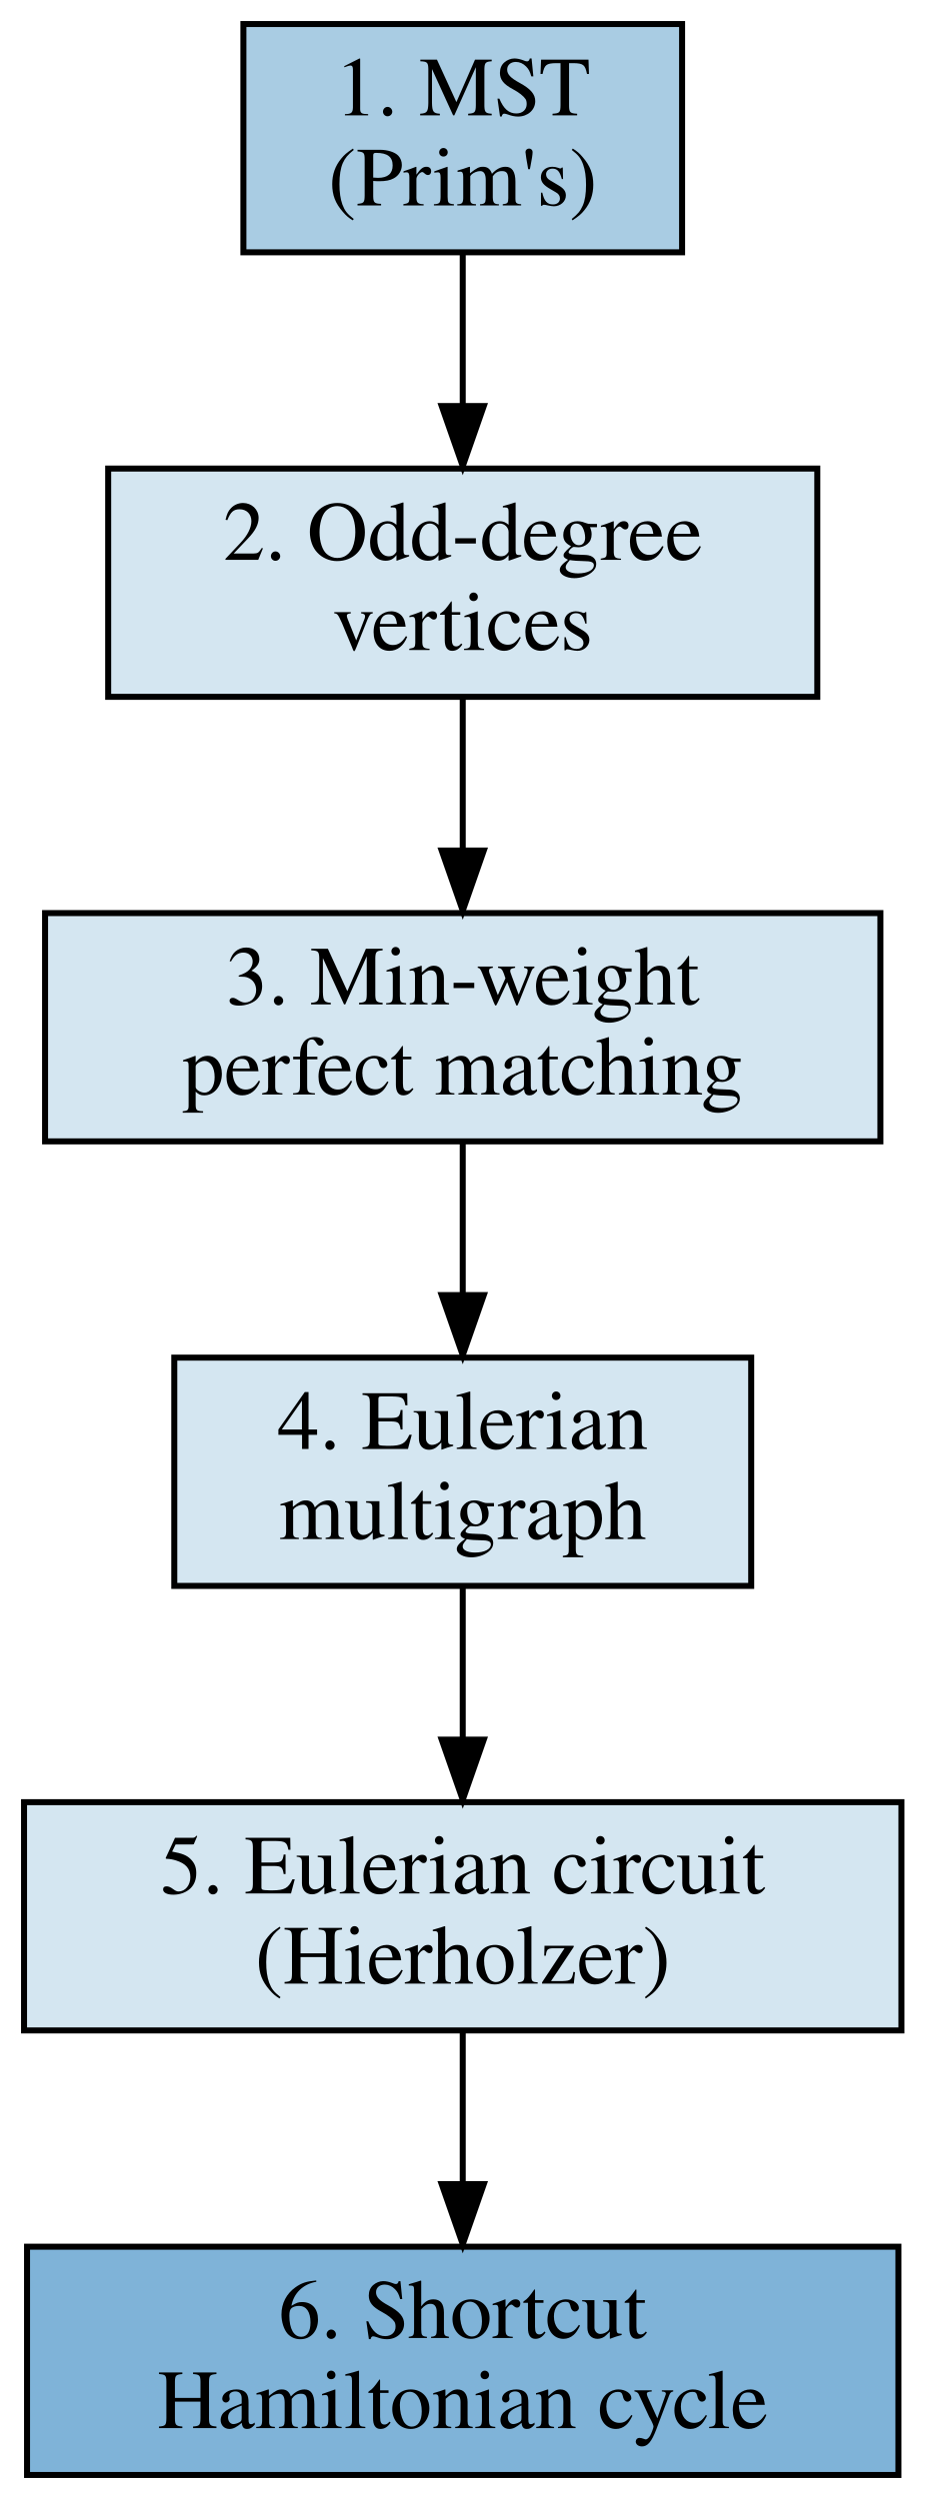
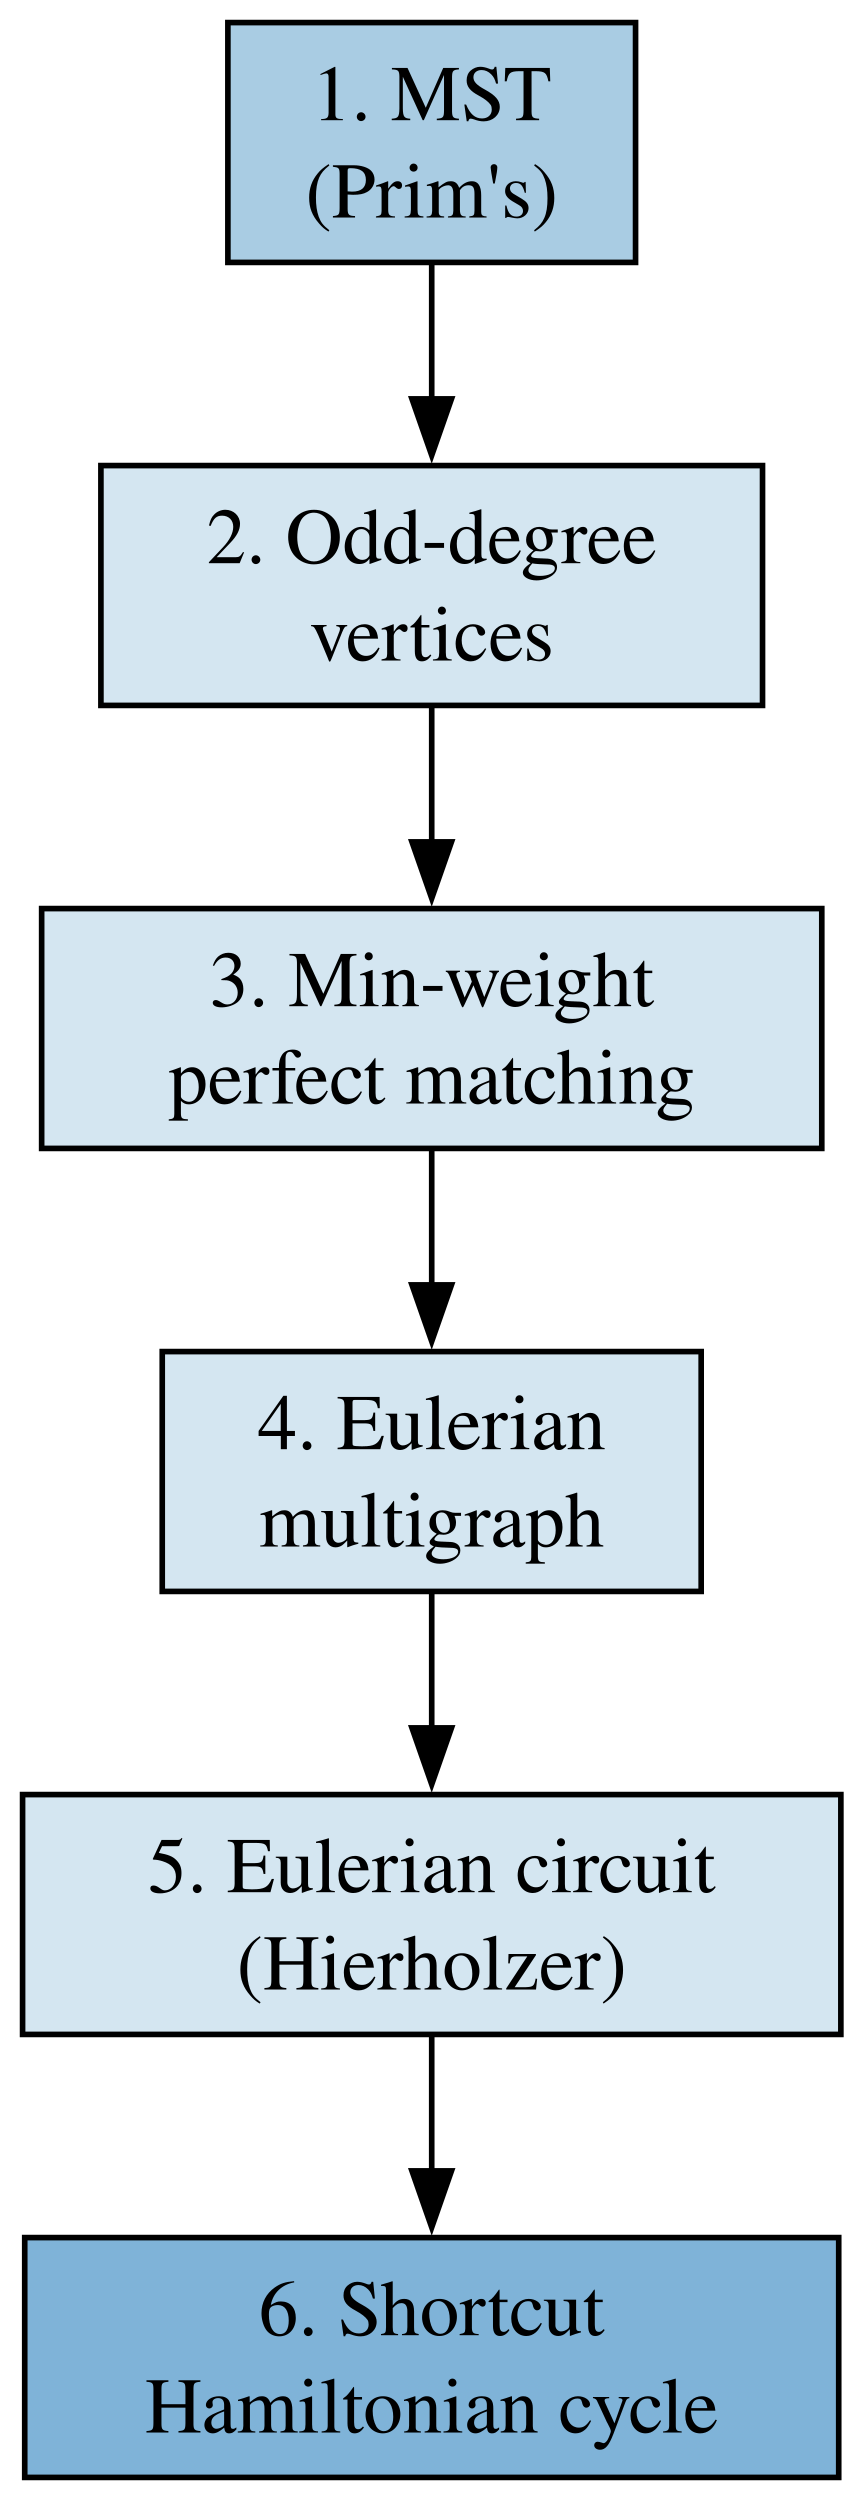
- <svg xmlns="http://www.w3.org/2000/svg" width="154pt" height="416pt" viewBox="0.00 0.00 154.00 416.00">
-   <g id="graph0" class="graph" transform="scale(1 1) rotate(0) translate(4 412)">
+ <svg xmlns="http://www.w3.org/2000/svg" width="153pt" height="443pt" viewBox="0.00 0.00 153.00 443.00">
+   <g id="graph0" class="graph" transform="scale(1 1) rotate(0) translate(4 439)">
    <g id="node1" class="node">
-       <polygon fill="#a9cce3" stroke="black" points="109.5,-408 36.5,-408 36.5,-370 109.5,-370 109.5,-408" />
-       <text text-anchor="middle" x="73" y="-392.8" font-family="Times,serif" font-size="14.00">1. MST</text>
-       <text text-anchor="middle" x="73" y="-377.8" font-family="Times,serif" font-size="14.00">(Prim's)</text>
+       <polygon fill="#a9cce3" stroke="black" points="108.62,-435 36.38,-435 36.38,-392.5 108.62,-392.5 108.62,-435" />
+       <text xml:space="preserve" text-anchor="middle" x="72.5" y="-417.7" font-family="Times,serif" font-size="14.00">1. MST</text>
+       <text xml:space="preserve" text-anchor="middle" x="72.5" y="-400.45" font-family="Times,serif" font-size="14.00">(Prim's)</text>
    </g>
    <g id="node2" class="node">
-       <polygon fill="#d4e6f1" stroke="black" points="132,-334 14,-334 14,-296 132,-296 132,-334" />
-       <text text-anchor="middle" x="73" y="-318.8" font-family="Times,serif" font-size="14.00">2. Odd-degree</text>
-       <text text-anchor="middle" x="73" y="-303.8" font-family="Times,serif" font-size="14.00">vertices</text>
+       <polygon fill="#d4e6f1" stroke="black" points="131.12,-356.5 13.88,-356.5 13.88,-314 131.12,-314 131.12,-356.5" />
+       <text xml:space="preserve" text-anchor="middle" x="72.5" y="-339.2" font-family="Times,serif" font-size="14.00">2. Odd-degree</text>
+       <text xml:space="preserve" text-anchor="middle" x="72.5" y="-321.95" font-family="Times,serif" font-size="14.00">vertices</text>
    </g>
    <g id="edge1" class="edge">
-       <path fill="none" stroke="black" d="M73,-369.83C73,-362.13 73,-352.97 73,-344.42" />
-       <polygon fill="black" stroke="black" points="76.5,-344.41 73,-334.41 69.5,-344.41 76.5,-344.41" />
+       <path fill="none" stroke="black" d="M72.5,-392.25C72.5,-384.87 72.5,-376.37 72.5,-368.25" />
+       <polygon fill="black" stroke="black" points="76,-368.32 72.5,-358.32 69,-368.32 76,-368.32" />
    </g>
    <g id="node3" class="node">
-       <polygon fill="#d4e6f1" stroke="black" points="142.5,-260 3.5,-260 3.5,-222 142.5,-222 142.5,-260" />
-       <text text-anchor="middle" x="73" y="-244.8" font-family="Times,serif" font-size="14.00">3. Min-weight</text>
-       <text text-anchor="middle" x="73" y="-229.8" font-family="Times,serif" font-size="14.00">perfect matching</text>
+       <polygon fill="#d4e6f1" stroke="black" points="141.62,-278 3.38,-278 3.38,-235.5 141.62,-235.5 141.62,-278" />
+       <text xml:space="preserve" text-anchor="middle" x="72.5" y="-260.7" font-family="Times,serif" font-size="14.00">3. Min-weight</text>
+       <text xml:space="preserve" text-anchor="middle" x="72.5" y="-243.45" font-family="Times,serif" font-size="14.00">perfect matching</text>
    </g>
    <g id="edge2" class="edge">
-       <path fill="none" stroke="black" d="M73,-295.83C73,-288.13 73,-278.97 73,-270.42" />
-       <polygon fill="black" stroke="black" points="76.5,-270.41 73,-260.41 69.5,-270.41 76.5,-270.41" />
+       <path fill="none" stroke="black" d="M72.5,-313.75C72.5,-306.37 72.5,-297.87 72.5,-289.75" />
+       <polygon fill="black" stroke="black" points="76,-289.82 72.5,-279.82 69,-289.82 76,-289.82" />
    </g>
    <g id="node4" class="node">
-       <polygon fill="#d4e6f1" stroke="black" points="121,-186 25,-186 25,-148 121,-148 121,-186" />
-       <text text-anchor="middle" x="73" y="-170.8" font-family="Times,serif" font-size="14.00">4. Eulerian</text>
-       <text text-anchor="middle" x="73" y="-155.8" font-family="Times,serif" font-size="14.00">multigraph</text>
+       <polygon fill="#d4e6f1" stroke="black" points="120.25,-199.5 24.75,-199.5 24.75,-157 120.25,-157 120.25,-199.5" />
+       <text xml:space="preserve" text-anchor="middle" x="72.5" y="-182.2" font-family="Times,serif" font-size="14.00">4. Eulerian</text>
+       <text xml:space="preserve" text-anchor="middle" x="72.5" y="-164.95" font-family="Times,serif" font-size="14.00">multigraph</text>
    </g>
    <g id="edge3" class="edge">
-       <path fill="none" stroke="black" d="M73,-221.83C73,-214.13 73,-204.97 73,-196.42" />
-       <polygon fill="black" stroke="black" points="76.5,-196.41 73,-186.41 69.5,-196.41 76.5,-196.41" />
+       <path fill="none" stroke="black" d="M72.5,-235.25C72.5,-227.87 72.5,-219.37 72.5,-211.25" />
+       <polygon fill="black" stroke="black" points="76,-211.32 72.5,-201.32 69,-211.32 76,-211.32" />
    </g>
    <g id="node5" class="node">
-       <polygon fill="#d4e6f1" stroke="black" points="146,-112 0,-112 0,-74 146,-74 146,-112" />
-       <text text-anchor="middle" x="73" y="-96.8" font-family="Times,serif" font-size="14.00">5. Eulerian circuit</text>
-       <text text-anchor="middle" x="73" y="-81.8" font-family="Times,serif" font-size="14.00">(Hierholzer)</text>
+       <polygon fill="#d4e6f1" stroke="black" points="145,-121 0,-121 0,-78.5 145,-78.5 145,-121" />
+       <text xml:space="preserve" text-anchor="middle" x="72.5" y="-103.7" font-family="Times,serif" font-size="14.00">5. Eulerian circuit</text>
+       <text xml:space="preserve" text-anchor="middle" x="72.5" y="-86.45" font-family="Times,serif" font-size="14.00">(Hierholzer)</text>
    </g>
    <g id="edge4" class="edge">
-       <path fill="none" stroke="black" d="M73,-147.83C73,-140.13 73,-130.97 73,-122.42" />
-       <polygon fill="black" stroke="black" points="76.5,-122.41 73,-112.41 69.5,-122.41 76.5,-122.41" />
+       <path fill="none" stroke="black" d="M72.5,-156.75C72.5,-149.37 72.5,-140.87 72.5,-132.75" />
+       <polygon fill="black" stroke="black" points="76,-132.82 72.5,-122.82 69,-132.82 76,-132.82" />
    </g>
    <g id="node6" class="node">
-       <polygon fill="#7fb3d8" stroke="black" points="145.5,-38 0.5,-38 0.5,0 145.5,0 145.5,-38" />
-       <text text-anchor="middle" x="73" y="-22.8" font-family="Times,serif" font-size="14.00">6. Shortcut</text>
-       <text text-anchor="middle" x="73" y="-7.8" font-family="Times,serif" font-size="14.00">Hamiltonian cycle</text>
+       <polygon fill="#7fb3d8" stroke="black" points="144.62,-42.5 0.38,-42.5 0.38,0 144.62,0 144.62,-42.5" />
+       <text xml:space="preserve" text-anchor="middle" x="72.5" y="-25.2" font-family="Times,serif" font-size="14.00">6. Shortcut</text>
+       <text xml:space="preserve" text-anchor="middle" x="72.5" y="-7.95" font-family="Times,serif" font-size="14.00">Hamiltonian cycle</text>
    </g>
    <g id="edge5" class="edge">
-       <path fill="none" stroke="black" d="M73,-73.83C73,-66.13 73,-56.97 73,-48.42" />
-       <polygon fill="black" stroke="black" points="76.5,-48.41 73,-38.41 69.5,-48.41 76.5,-48.41" />
+       <path fill="none" stroke="black" d="M72.5,-78.25C72.5,-70.87 72.5,-62.37 72.5,-54.25" />
+       <polygon fill="black" stroke="black" points="76,-54.32 72.5,-44.32 69,-54.32 76,-54.32" />
    </g>
  </g>
</svg>
